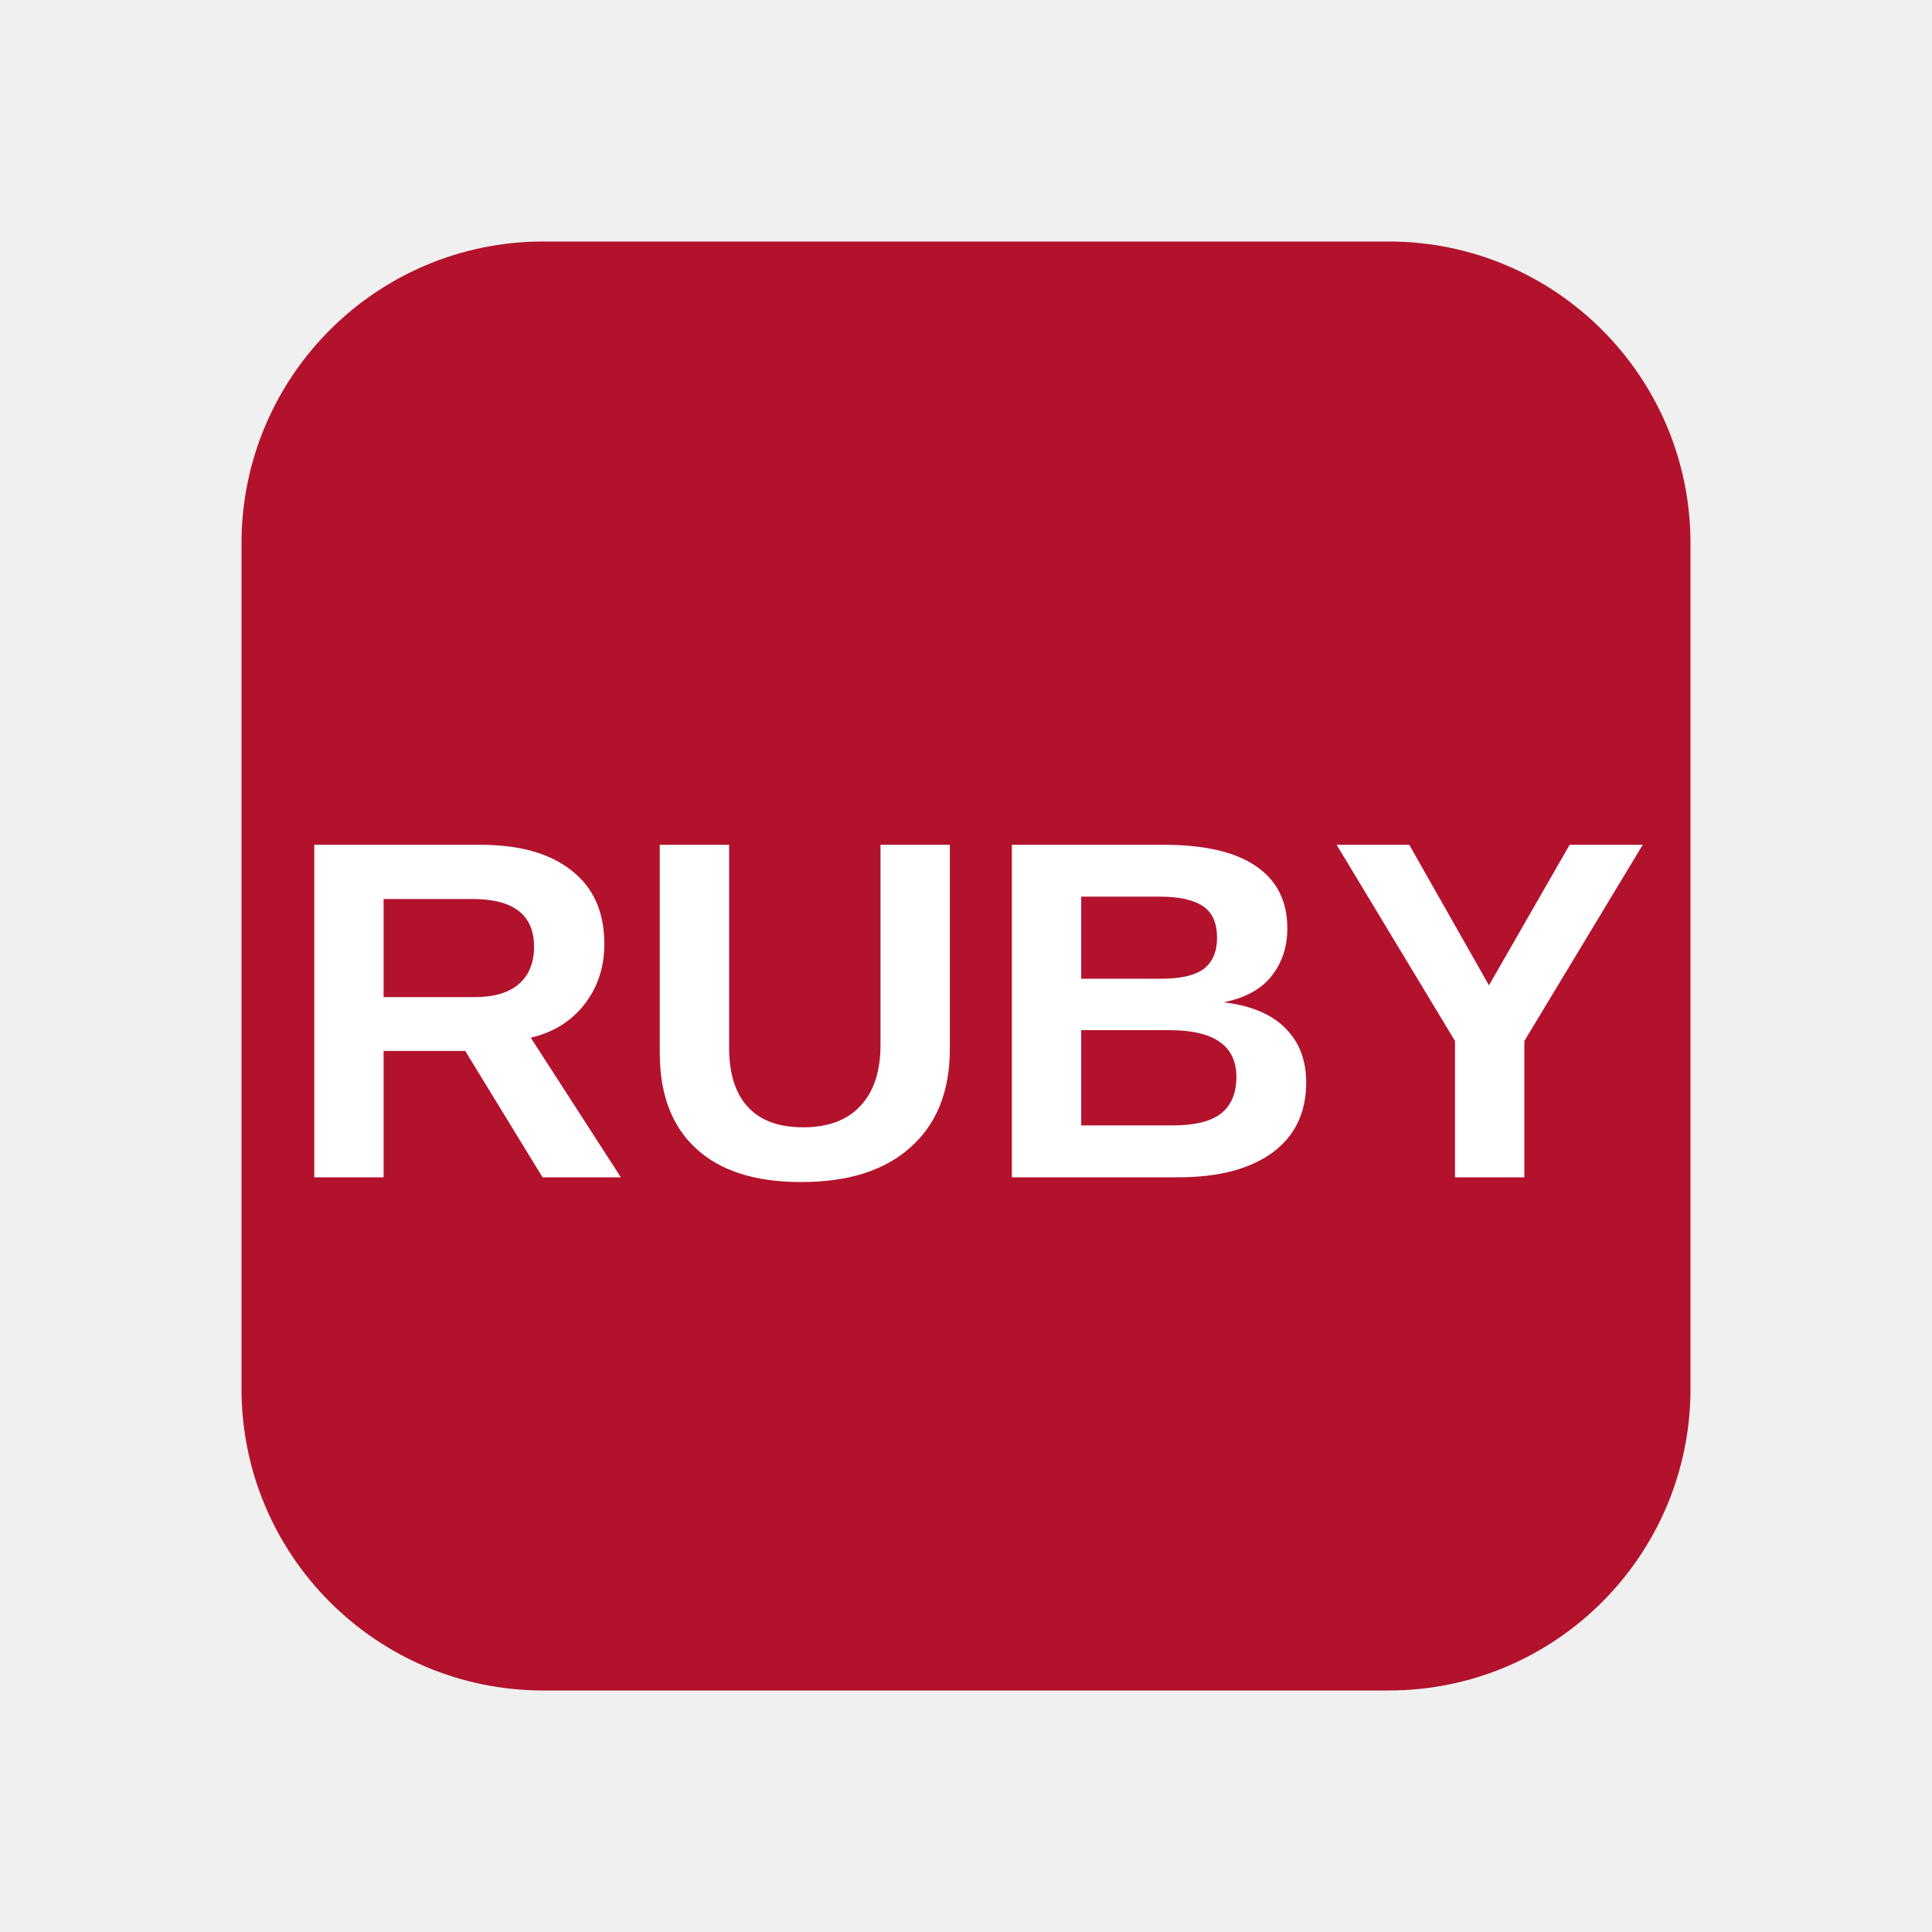
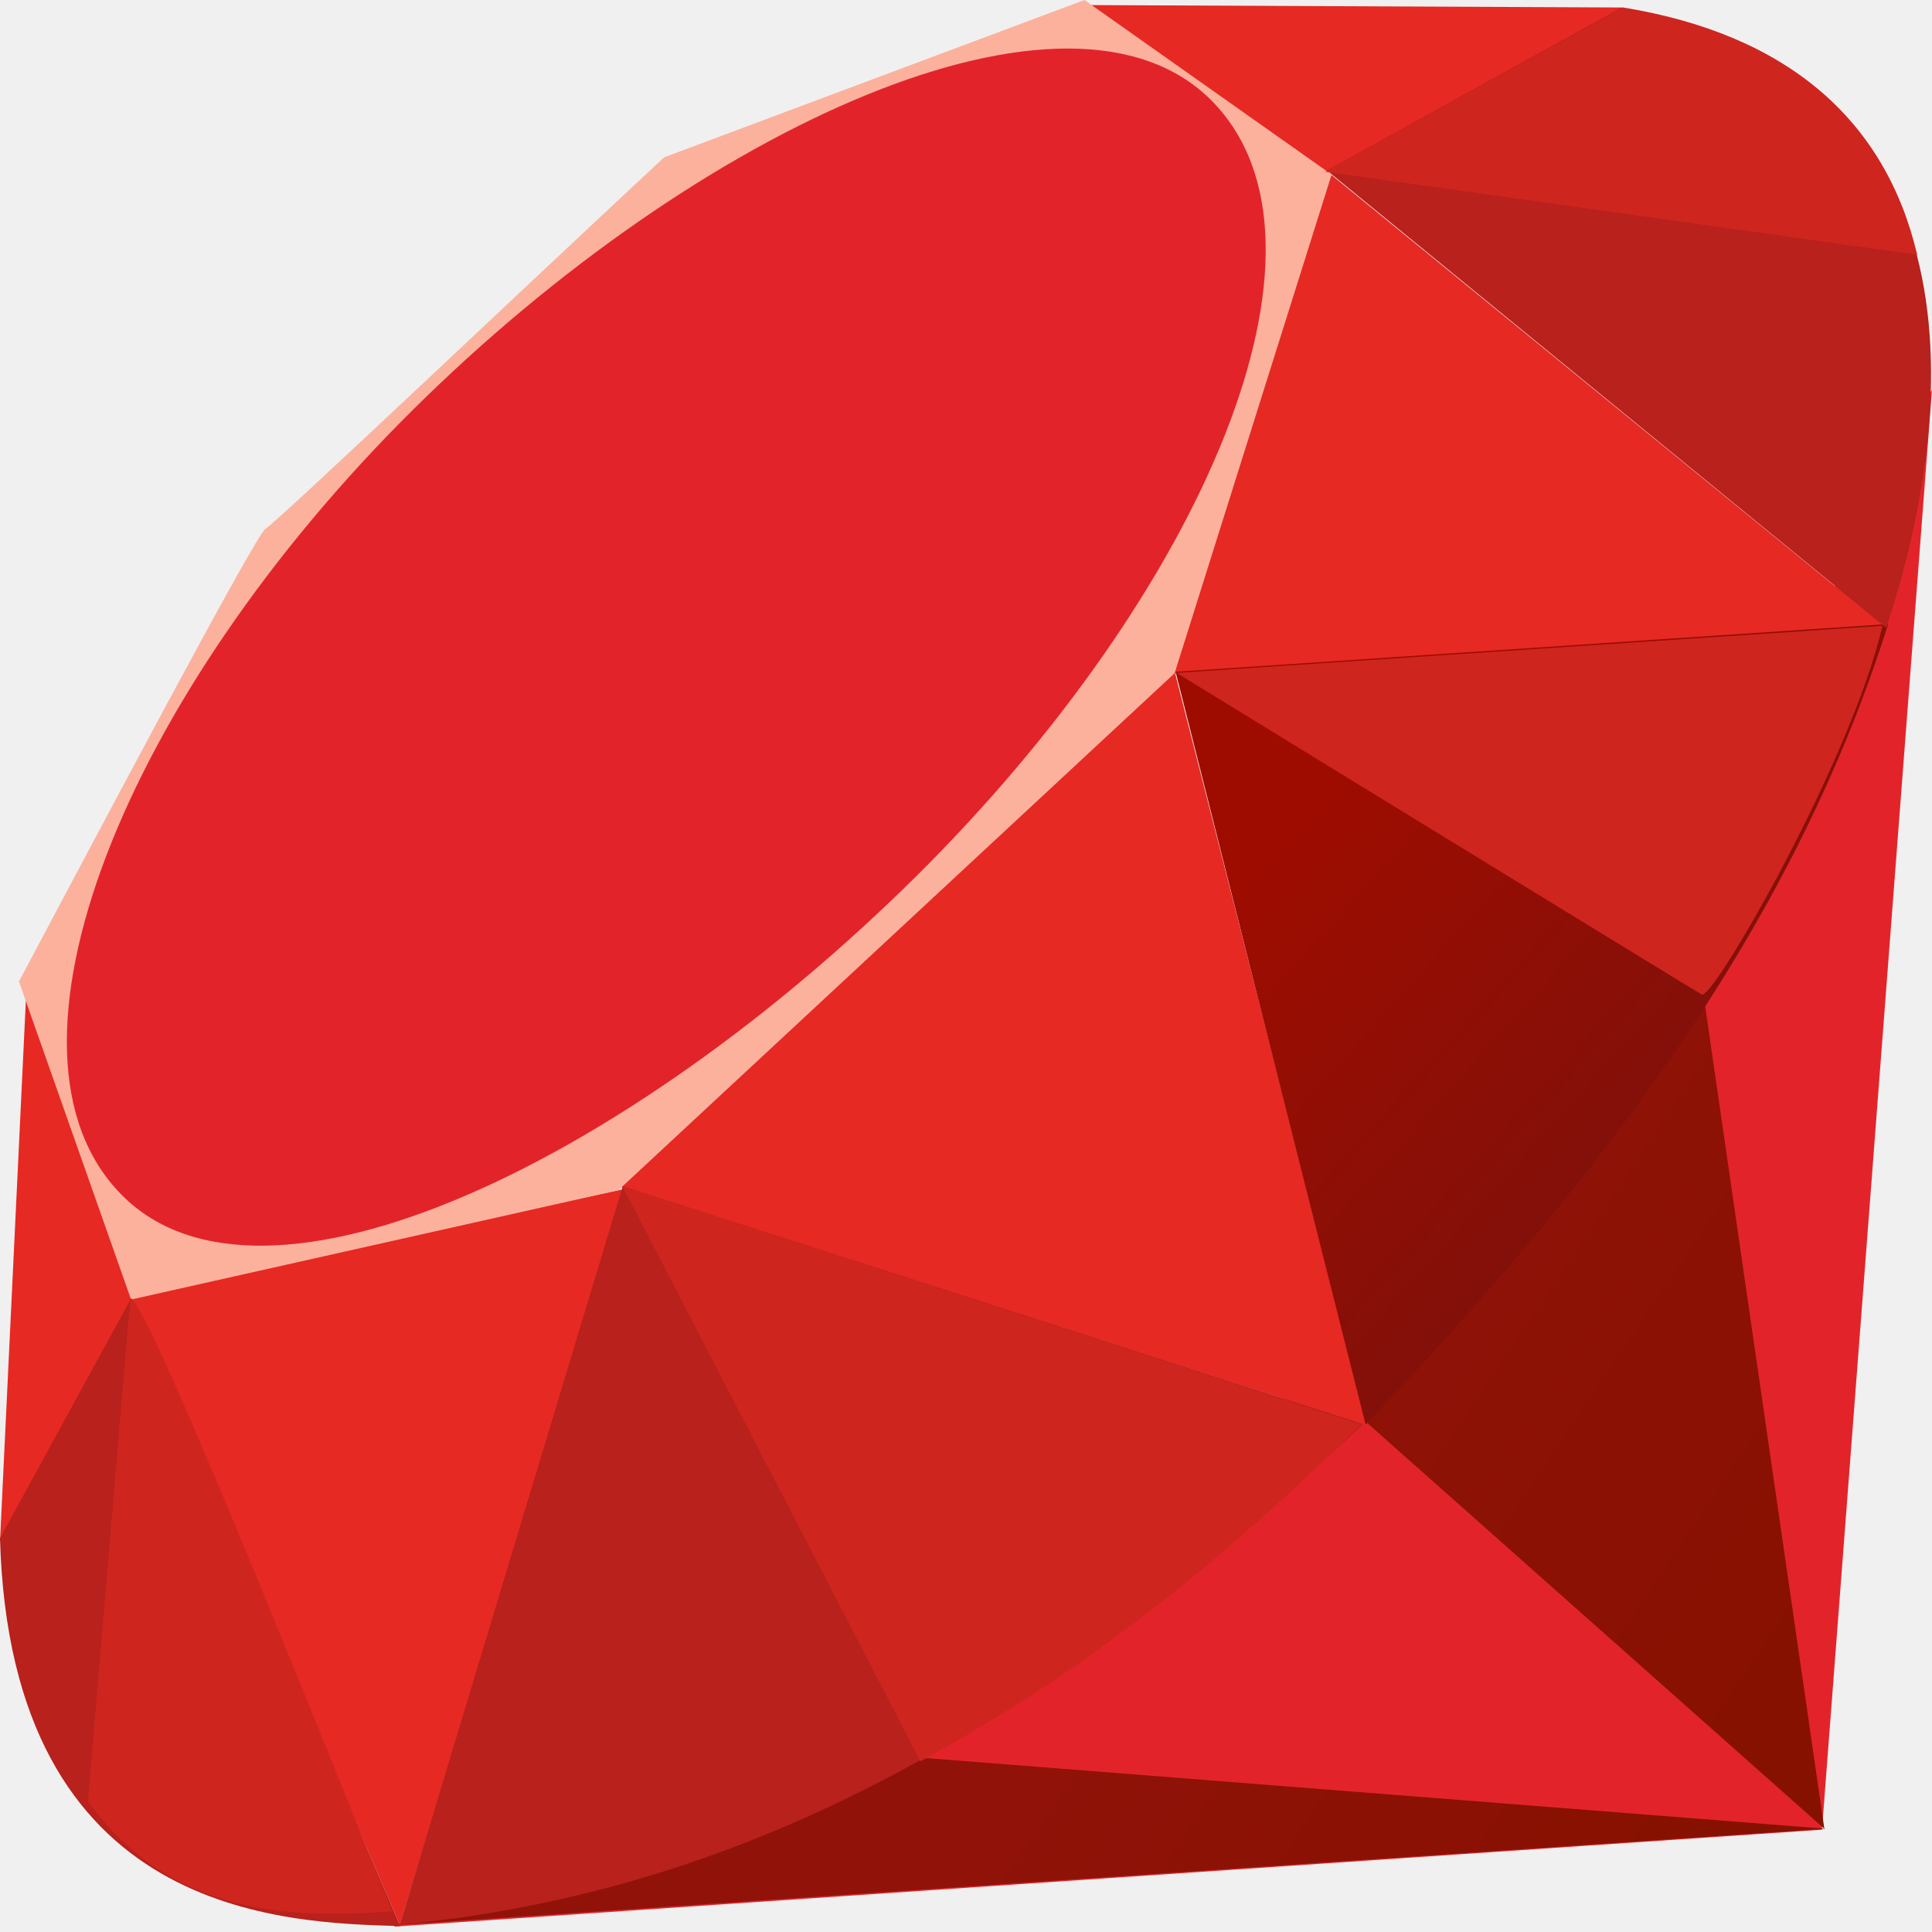
- <svg xmlns="http://www.w3.org/2000/svg" viewBox="0 0 64 64" role="img" aria-label="Ruby">
-   <rect x="8" y="8" width="48" height="48" rx="10" fill="#b3122d" />
-   <text x="32" y="39" text-anchor="middle" font-family="Arial, sans-serif" font-size="16" font-weight="700" fill="#fff">RUBY</text>
+ <svg xmlns="http://www.w3.org/2000/svg" xmlns:xlink="http://www.w3.org/1999/xlink" id="_レイヤー_1" data-name="レイヤー_1" viewBox="0 0 500 500">
+   <defs>
+     <linearGradient id="_名称未設定グラデーション_3" x1="491.84" x2="355.9" y1="112.59" y2="203.82" data-name="名称未設定グラデーション 3" gradientTransform="matrix(1 0 0 -1 0 500.11)" gradientUnits="userSpaceOnUse">
+       <stop offset="0" stop-color="#871101" />
+       <stop offset="0" stop-color="#871101" />
+       <stop offset=".99" stop-color="#911209" />
+       <stop offset="1" stop-color="#911209" />
+     </linearGradient>
+     <linearGradient xlink:href="#_名称未設定グラデーション_3" id="_名称未設定グラデーション_31" x1="383.07" x2="247.13" y1="-49.49" y2="41.73" data-name="名称未設定グラデーション 3" />
+     <linearGradient id="_名称未設定グラデーション_11" x1="450.53" x2="346.82" y1="208.6" y2="301.54" data-name="名称未設定グラデーション 11" gradientTransform="matrix(1 0 0 -1 0 500.11)" gradientUnits="userSpaceOnUse">
+       <stop offset="0" stop-color="#7e110b" />
+       <stop offset="0" stop-color="#7e110b" />
+       <stop offset=".99" stop-color="#9e0c00" />
+       <stop offset="1" stop-color="#9e0c00" />
+     </linearGradient>
+     <style>.st0{fill:#b8211c}.st0,.st1,.st2,.st5{fill-rule:evenodd}.st1{fill:#cf251f}.st2{fill:#e62923}.st5{fill:#e2242a}</style>
+   </defs>
+   <path id="polygon3282" d="M387.37 329.1 101.9 498.61l369.63-25.08L500 100.82z" class="st5" />
+   <path id="polygon3293" d="M472.14 473.28 440.37 254l-86.54 114.27z" style="fill-rule:evenodd;fill:url(#_名称未設定グラデーション_3)" />
+   <path id="polygon3304" d="M472.57 473.28 239.82 455l-136.68 43.14z" style="fill-rule:evenodd;fill:url(#_名称未設定グラデーション_31)" />
+   <path id="polygon3319" d="m103.47 498.18 58.14-190.48-127.95 27.36z" class="st2" />
+   <path id="polygon3334" d="m353.81 368.9-53.5-209.56L147.2 302.86z" class="st2" />
+   <path id="polygon3349" d="M487.86 162.29 343.13 44.09l-40.3 130.29z" class="st2" />
+   <path id="polygon3362" d="m420.18 1.94-85.12 47.04-53.7-47.67z" class="st2" />
+   <path id="polygon3375" d="m0 398.96 35.66-65.04-28.85-77.47z" class="st2" />
+   <path id="path3377" d="m4.9 254 29.02 82.32 126.1-28.29 143.97-133.8 40.63-129.05L280.65 0 171.88 40.71c-34.27 31.87-100.76 94.94-103.16 96.12C66.35 138.04 24.81 216.55 4.9 254" style="fill-rule:evenodd;fill:#fcb19d" />
+   <path id="path3400" d="M106.8 106.12c74.27-73.64 170.01-117.15 206.76-80.08 36.72 37.07-2.22 127.16-76.49 200.78-74.27 73.61-168.83 119.52-205.55 82.45-36.74-37.05 1.01-129.54 75.28-203.15" class="st5" />
+   <path id="path3413" d="m103.47 498.11 57.69-191.09 191.59 61.55c-69.27 64.96-146.32 119.87-249.28 129.54" class="st0" />
+   <path id="path3424" d="m304.24 173.85 49.18 194.82c57.87-60.84 109.8-126.26 135.24-207.16z" style="fill-rule:evenodd;fill:url(#_名称未設定グラデーション_11)" />
+   <path id="path3435" d="M488.16 162.49c19.68-59.41 24.23-144.63-68.59-160.45l-76.16 42.07 144.76 118.38Z" class="st0" />
+   <path id="path3437" d="M0 398.1c2.73 98.04 73.46 99.51 103.59 100.37l-69.6-162.55z" class="st0" />
+   <path id="path3448" d="M304.52 174.15c44.47 27.33 134.08 82.22 135.9 83.23 2.82 1.59 38.64-60.39 46.76-95.42z" class="st1" />
+   <path id="path3459" d="m161.08 307.02 77.12 148.79c45.6-24.73 81.31-54.86 114.02-87.14z" class="st1" />
+   <path id="path3472" d="M33.69 336.12 22.76 466.24c20.62 28.16 48.98 30.61 78.74 28.42-21.53-53.58-64.53-160.7-67.81-158.53Z" class="st1" />
+   <path id="path3485" d="m342.96 44.44 153.21 21.5c-8.18-34.65-33.29-57.01-76.09-64z" class="st1" />
</svg>
